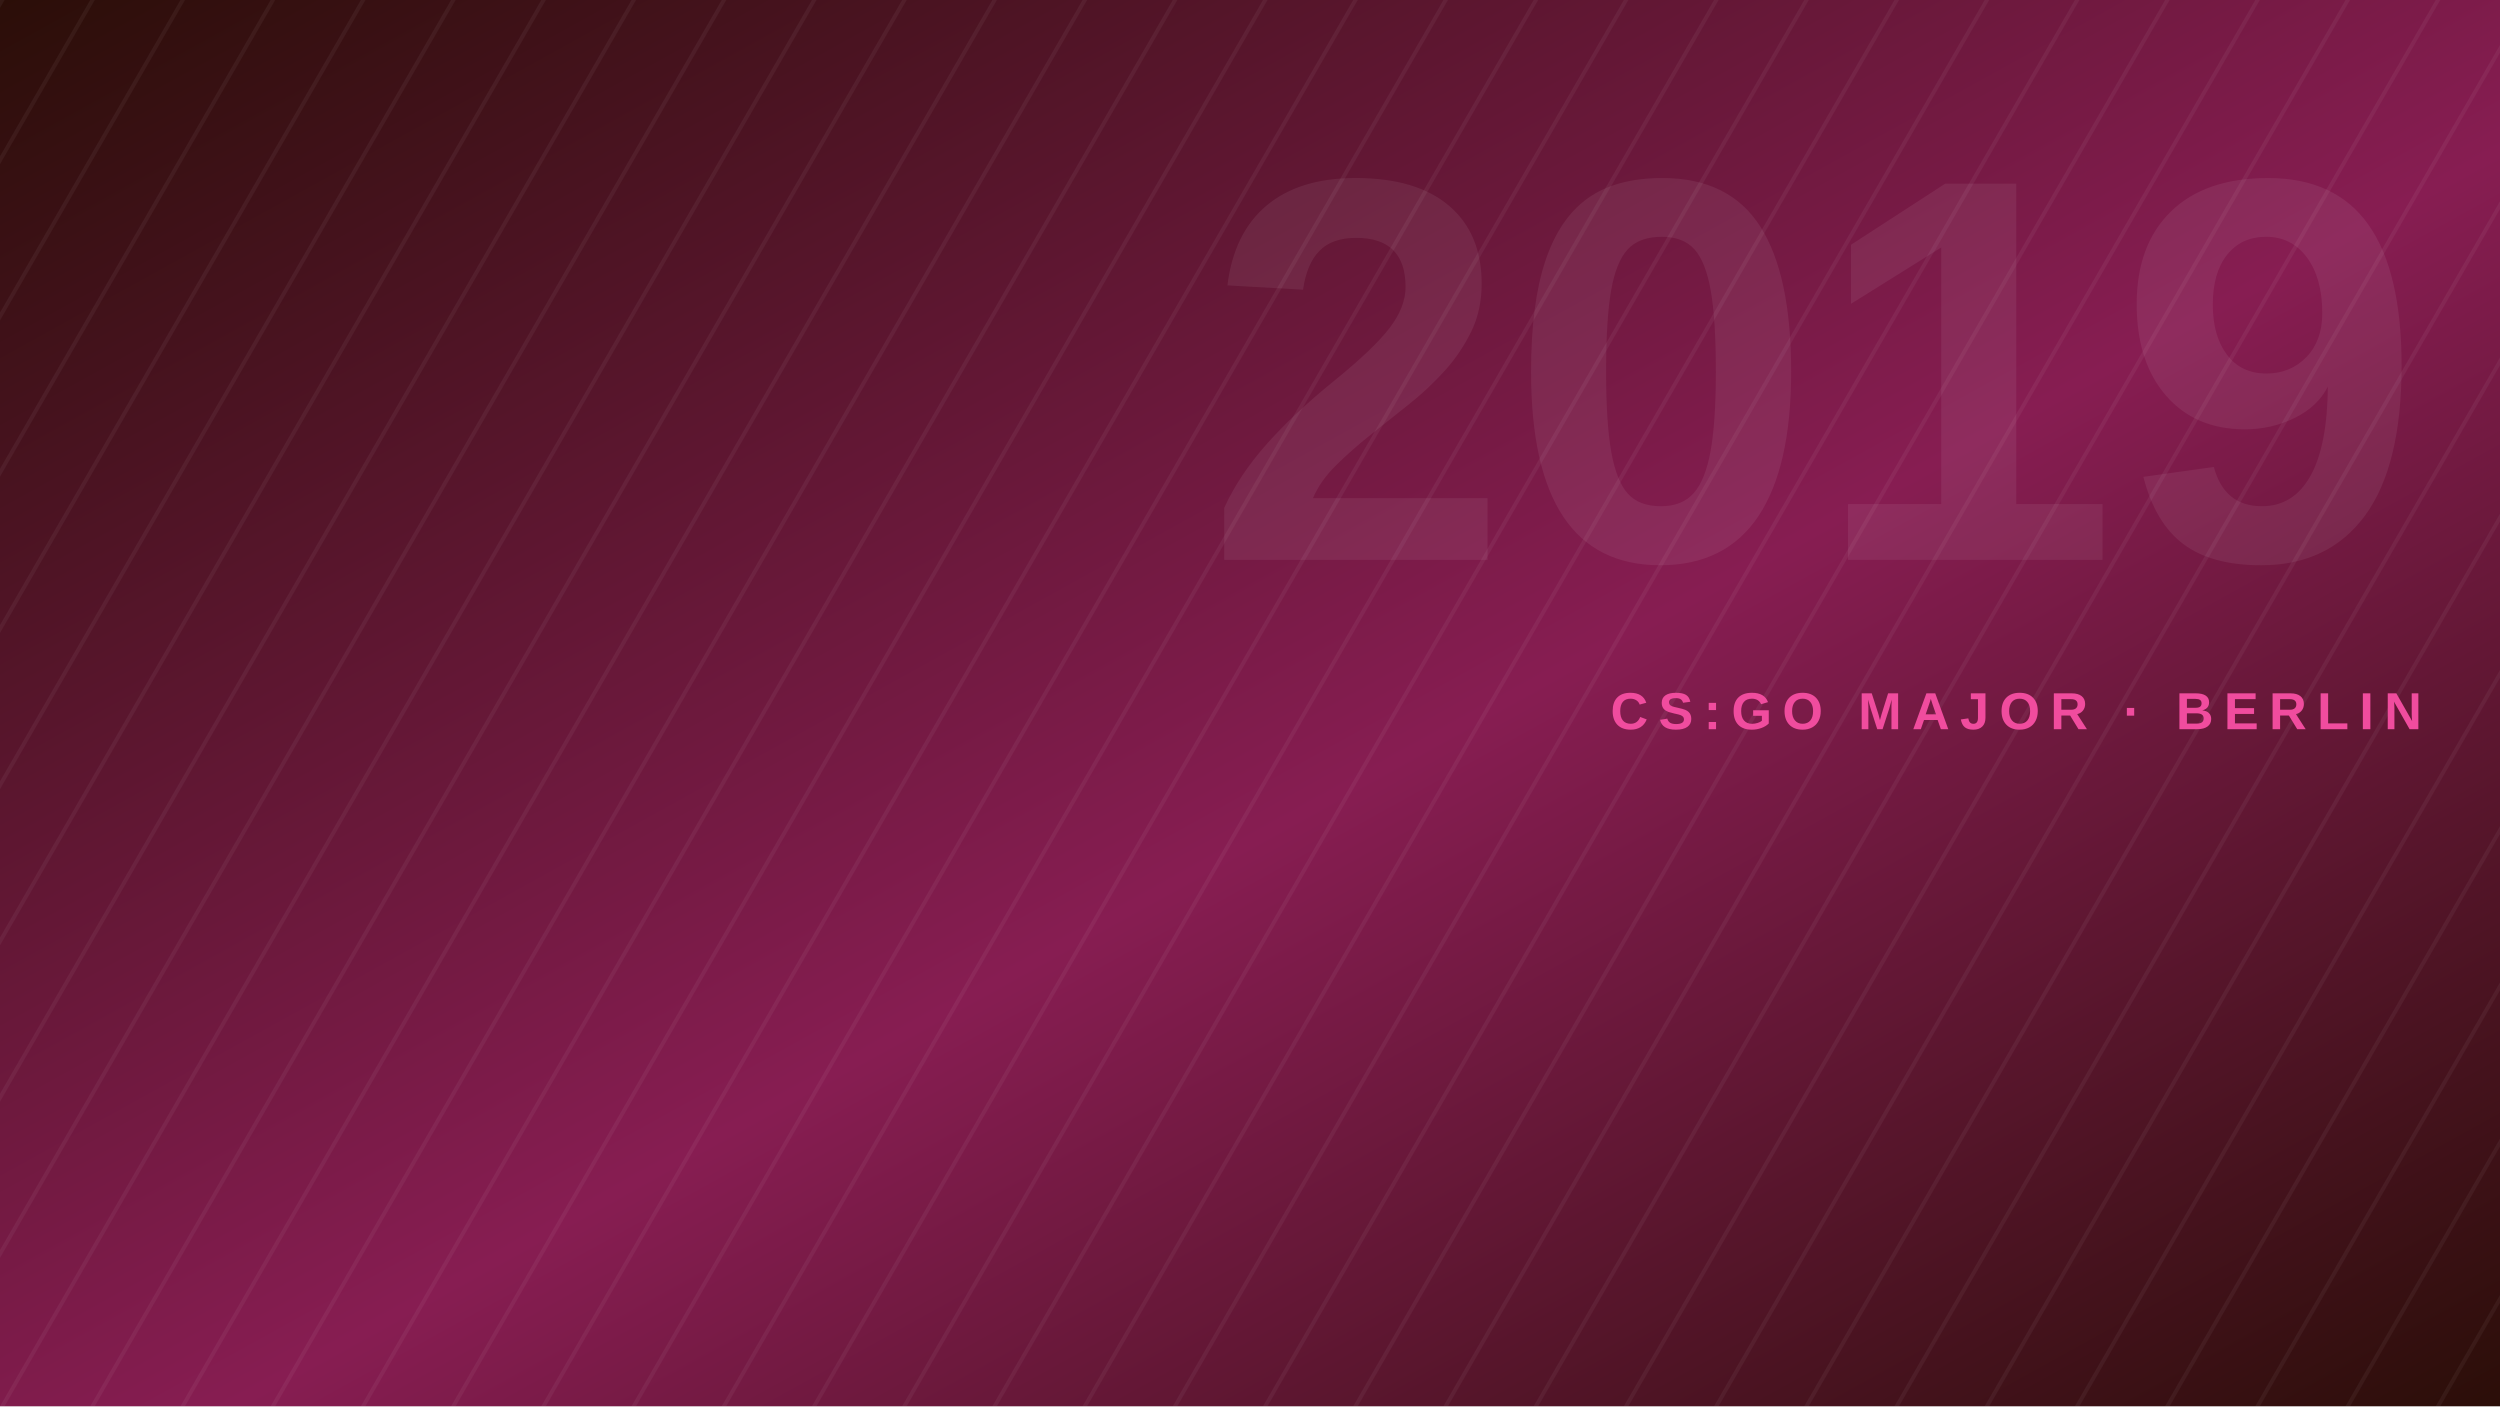
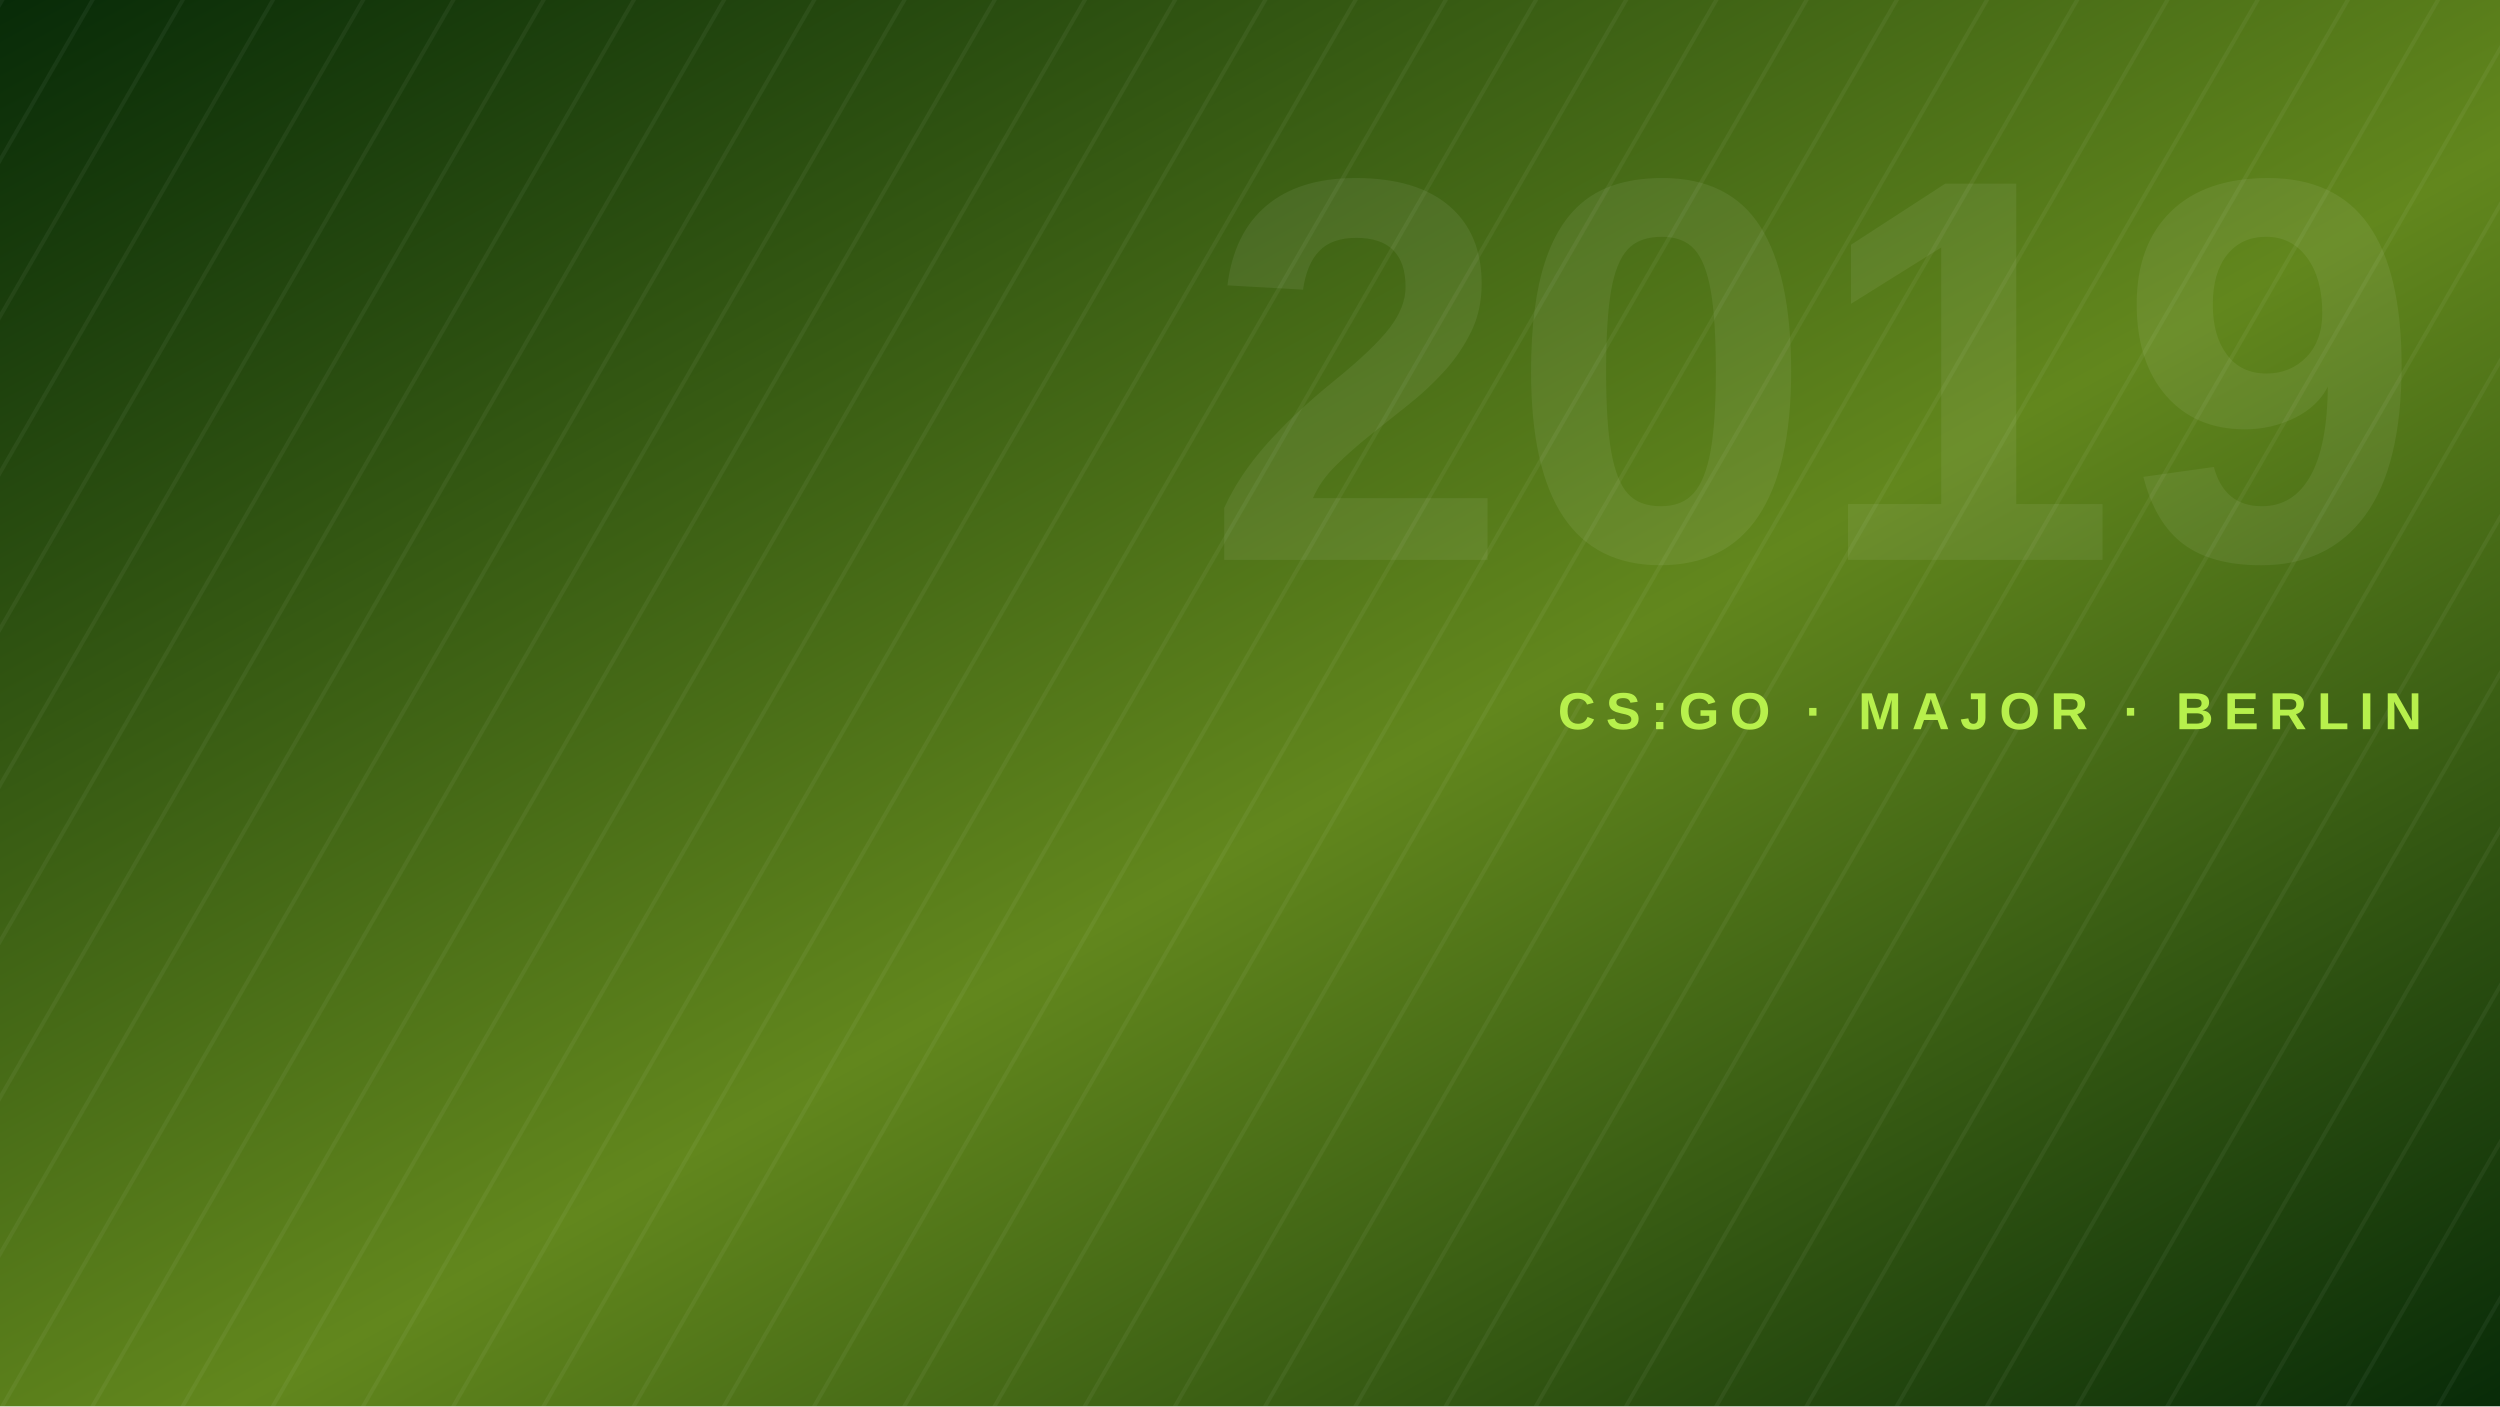
<svg xmlns="http://www.w3.org/2000/svg" width="1920" height="1080" viewBox="0 0 1920 1080">
  <defs>
    <linearGradient id="g" x1="0" y1="0" x2="1" y2="1">
-       <stop offset="0" stop-color="hsl(10,70%,10%)" />
-       <stop offset=".55" stop-color="hsl(330,65%,32%)" />
-       <stop offset="1" stop-color="hsl(10,70%,10%)" />
+       <stop offset="0" stop-color="hsl(121,70%,10%)" />
+       <stop offset=".55" stop-color="hsl(81,65%,32%)" />
+       <stop offset="1" stop-color="hsl(121,70%,10%)" />
    </linearGradient>
    <pattern id="p" width="60" height="60" patternUnits="userSpaceOnUse" patternTransform="rotate(30)">
      <rect width="3" height="60" fill="#fff" opacity=".05" />
    </pattern>
  </defs>
  <rect width="1920" height="1080" fill="url(#g)" />
  <rect width="1920" height="1080" fill="url(#p)" />
  <text x="1860" y="430" text-anchor="end" font-family="Arial,Helvetica,sans-serif" font-weight="700" font-size="420" fill="#fff" opacity=".07">2019</text>
-   <text x="1860" y="560" text-anchor="end" font-family="Arial,Helvetica,sans-serif" font-weight="700" font-size="40" fill="hsl(330,85%,62%)" letter-spacing="8">CS:GO MAJOR · BERLIN</text>
+   <text x="1860" y="560" text-anchor="end" font-family="Arial,Helvetica,sans-serif" font-weight="700" font-size="40" fill="hsl(81,85%,62%)" letter-spacing="8">CS:GO · MAJOR · BERLIN</text>
</svg>
